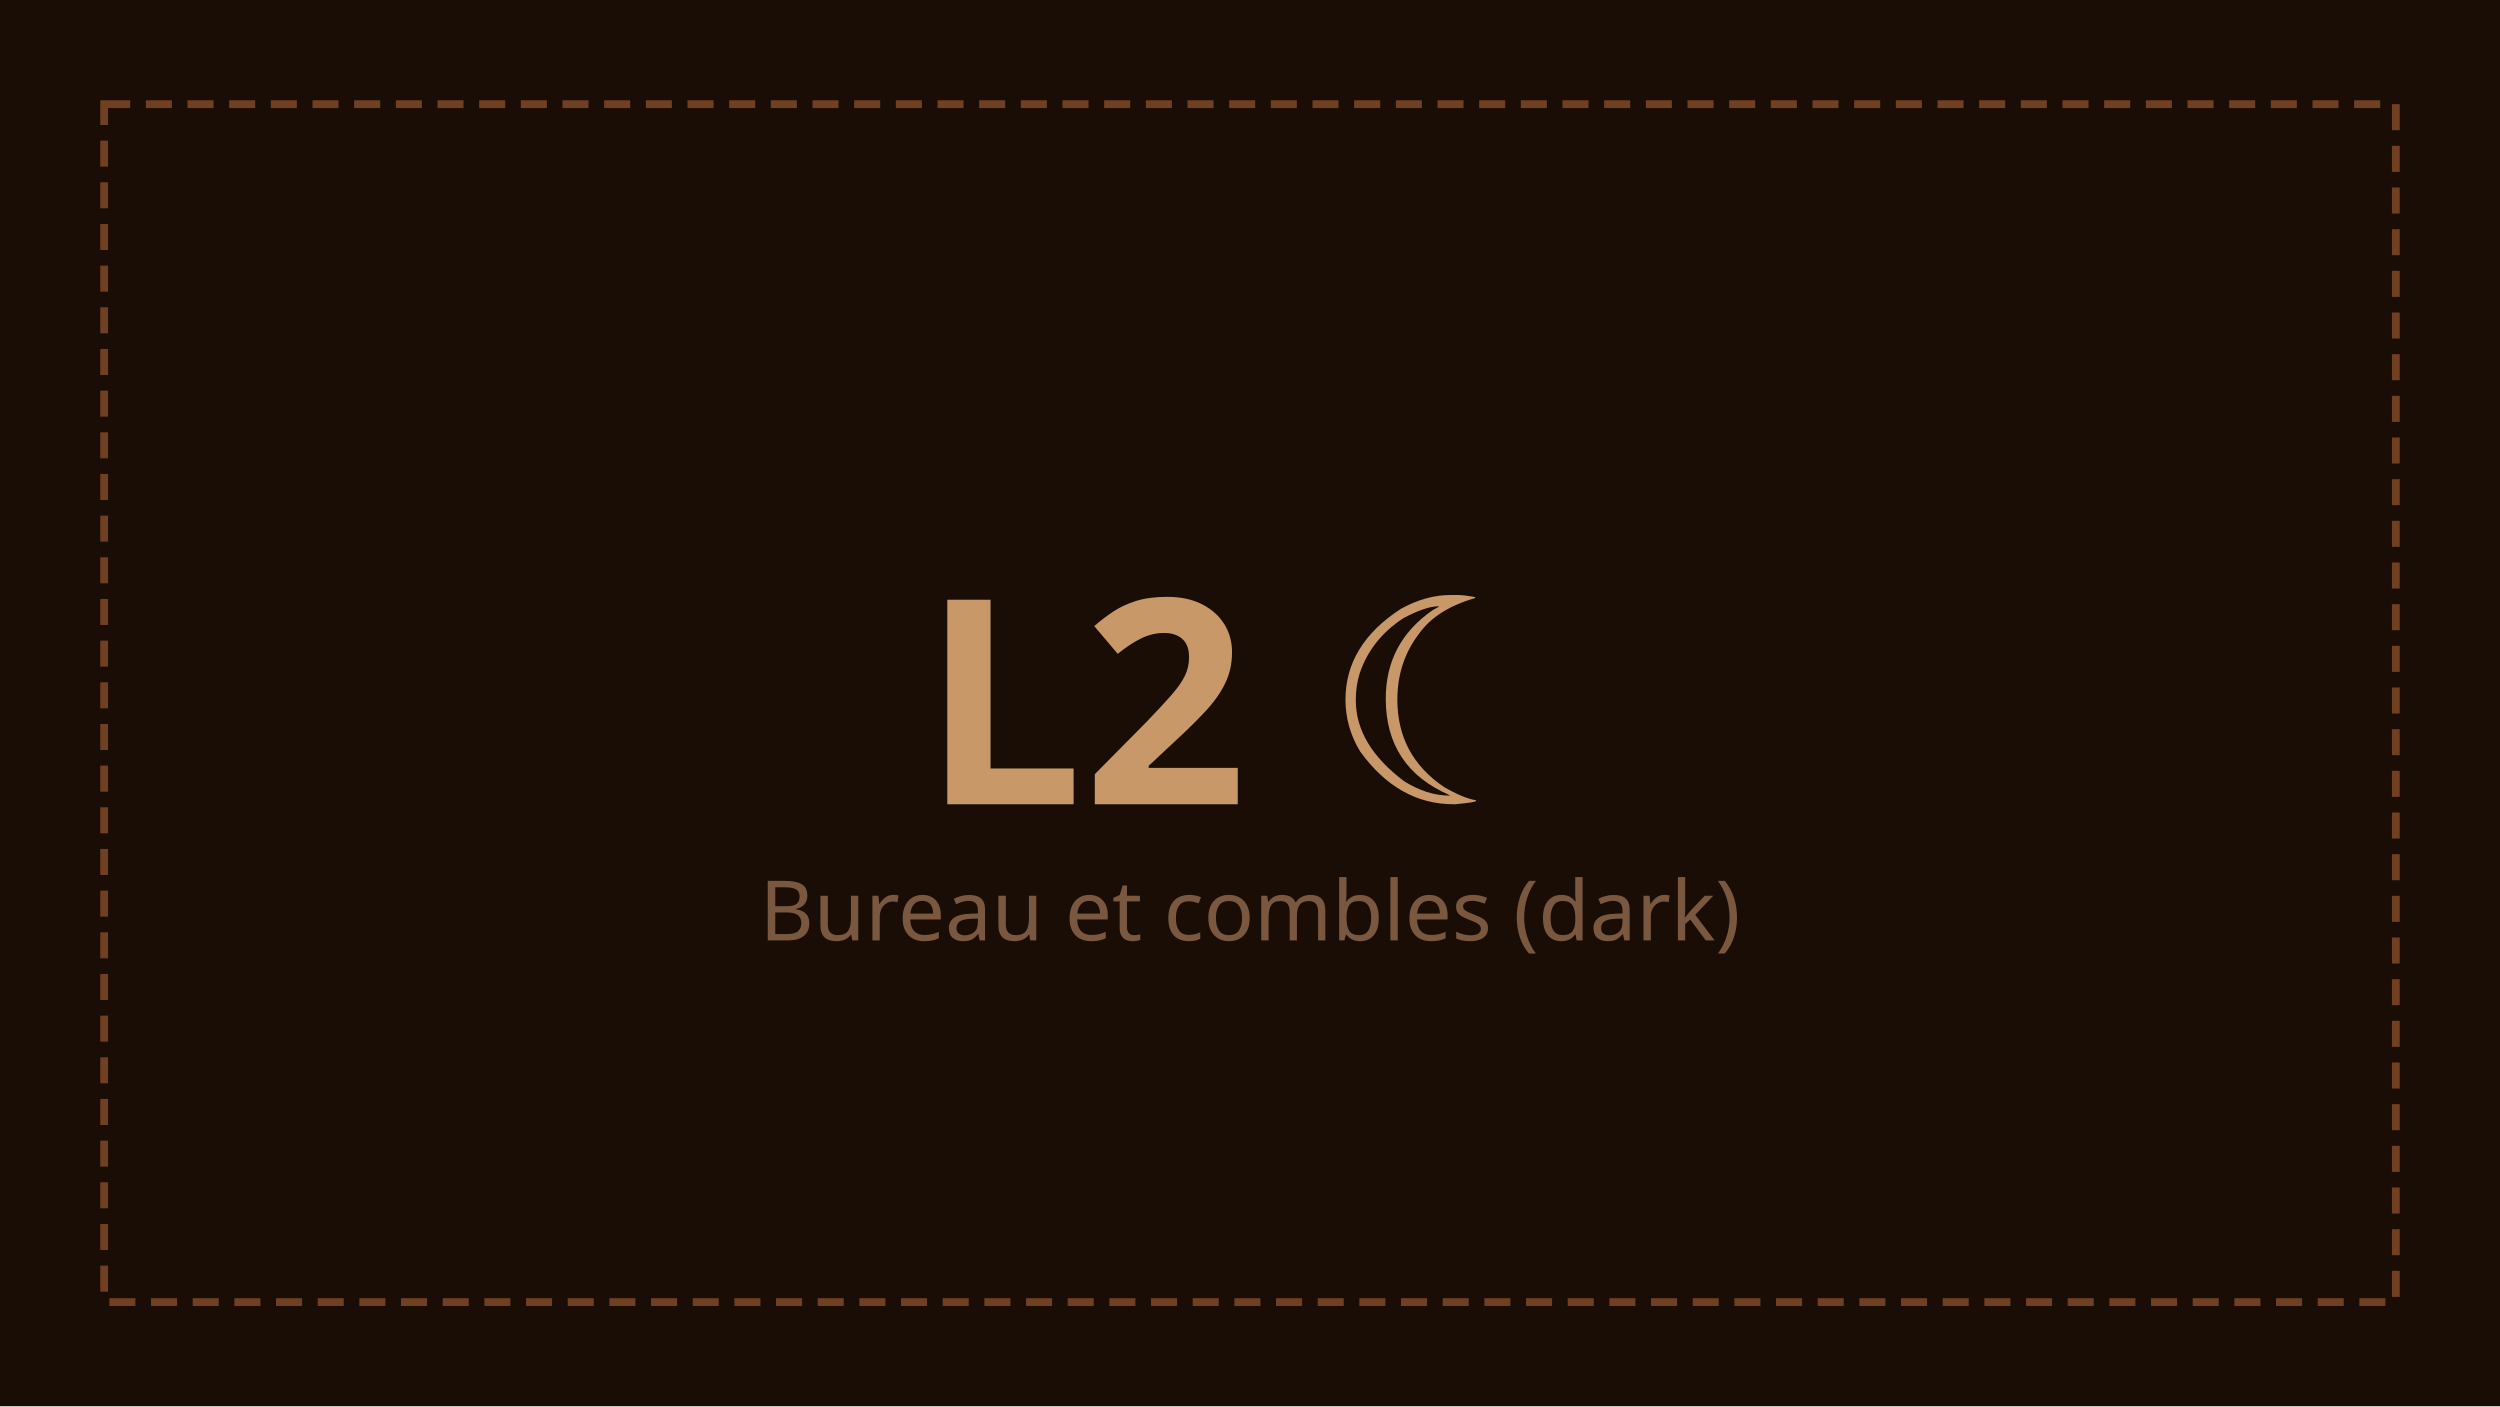
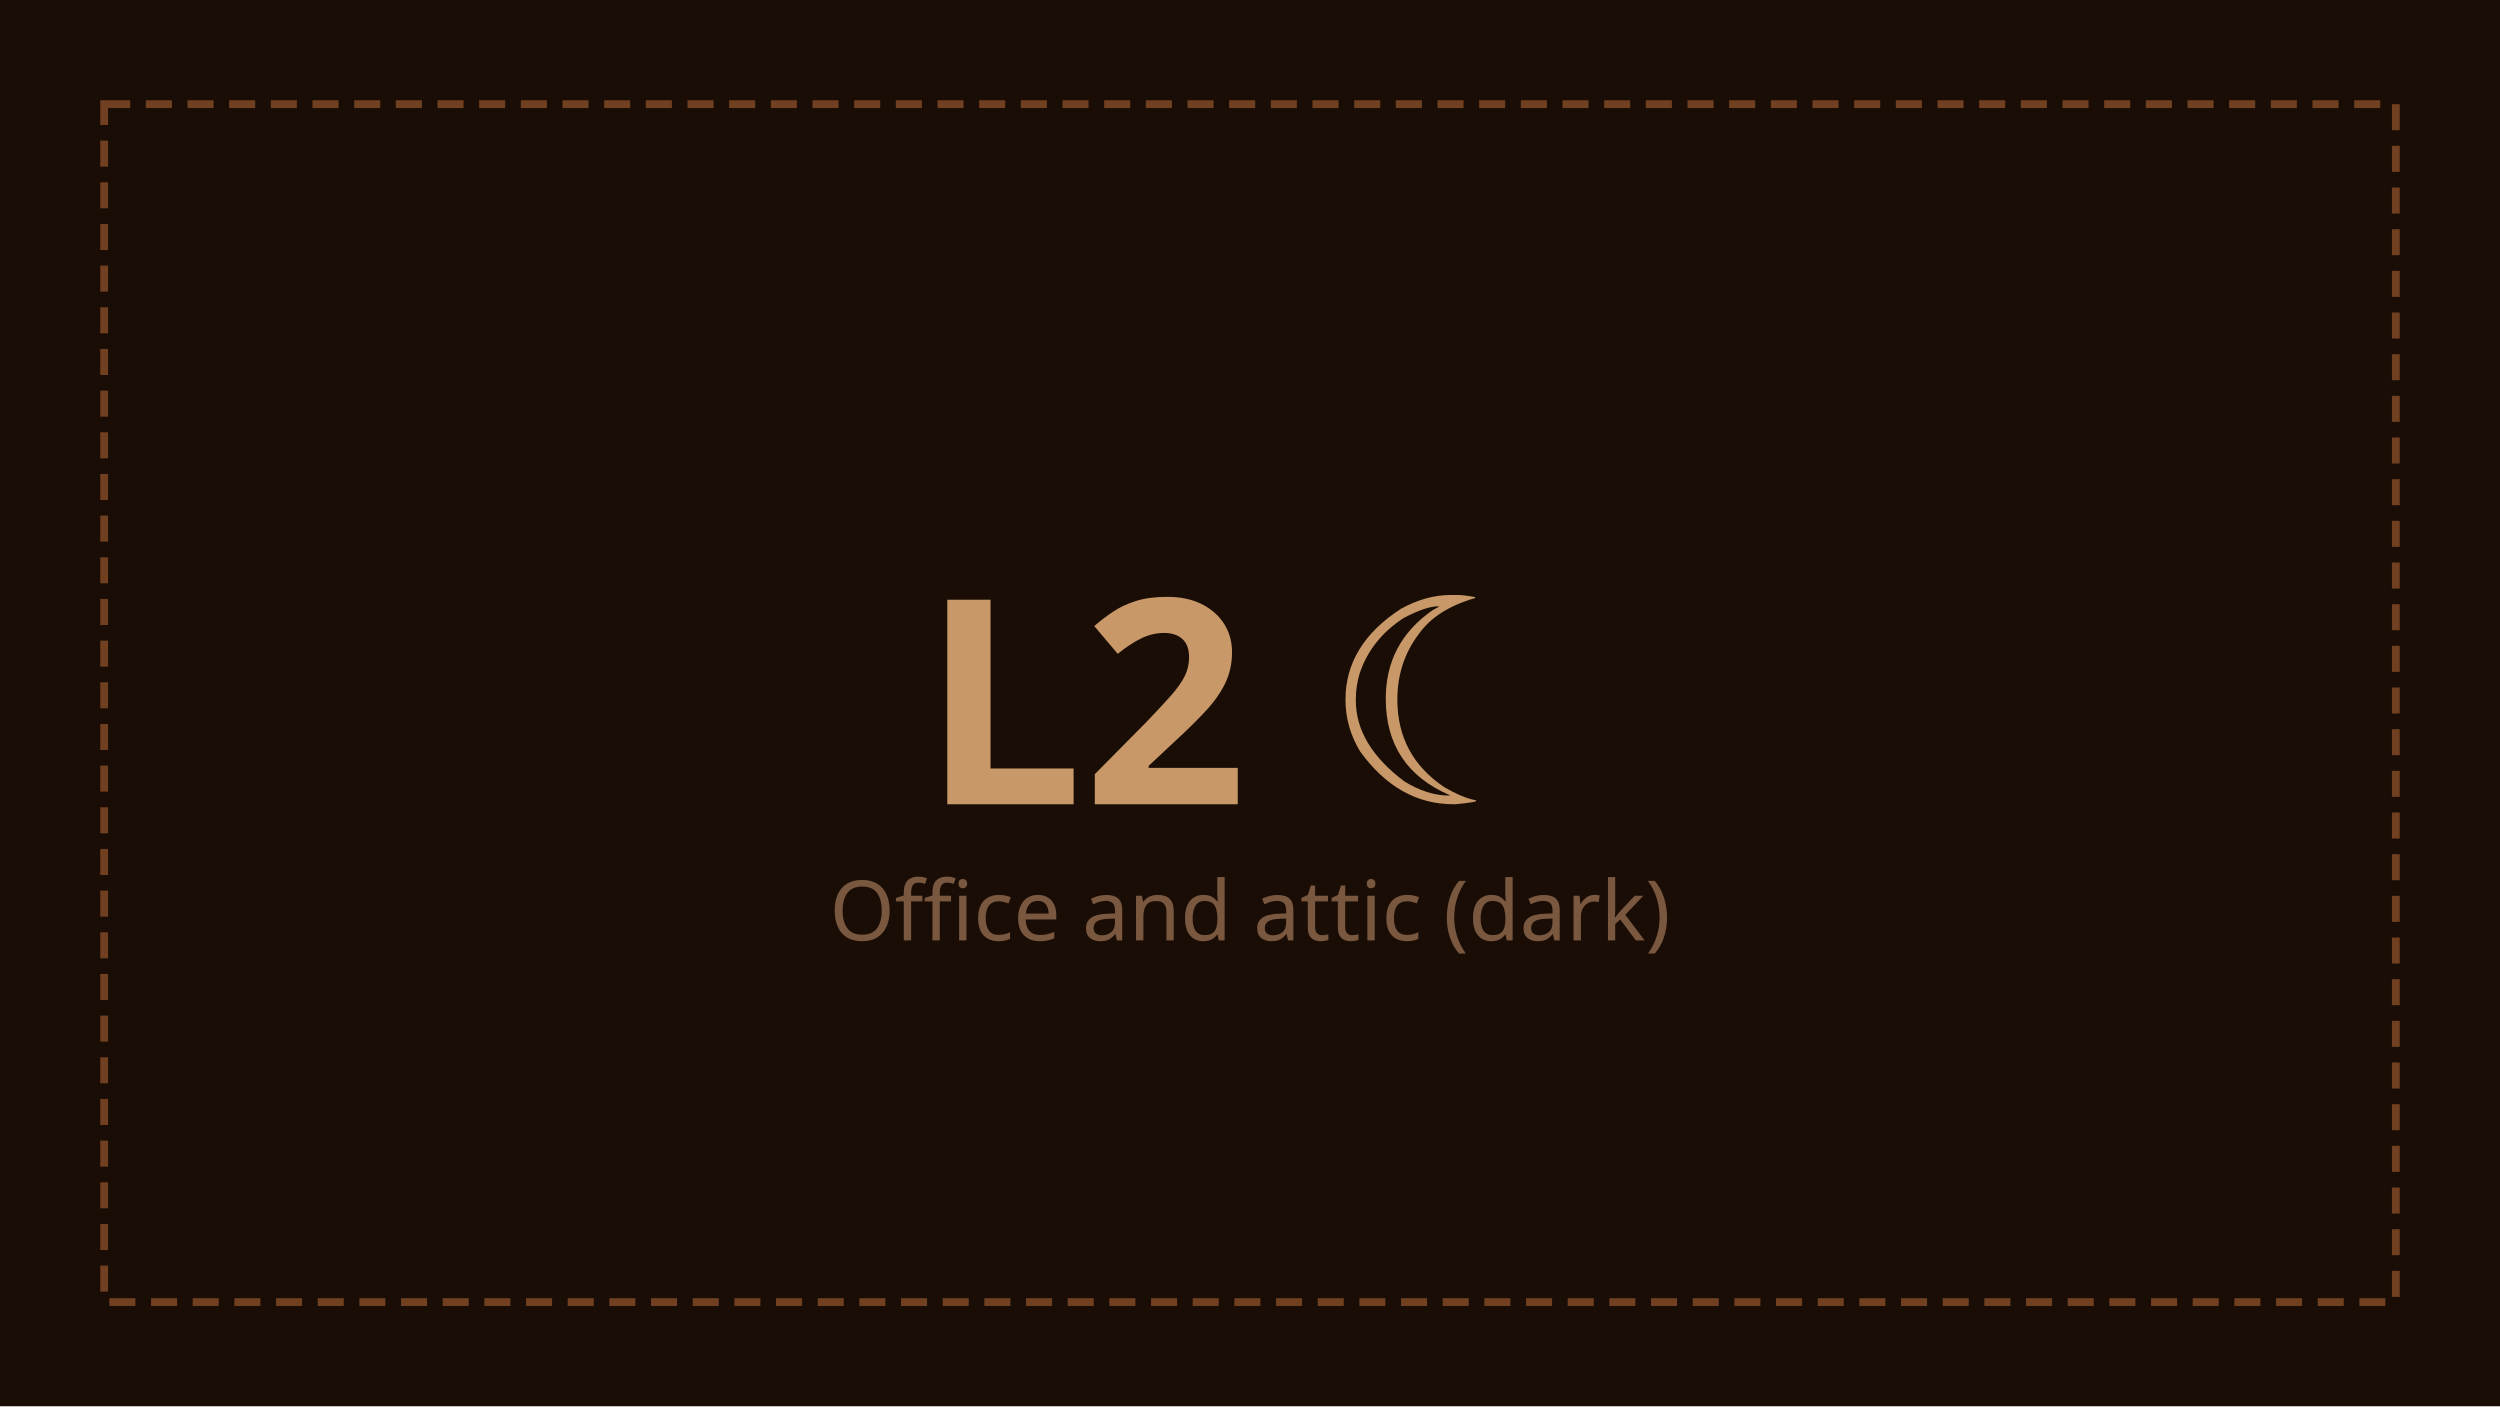
<svg xmlns="http://www.w3.org/2000/svg" viewBox="0 0 1920 1080" preserveAspectRatio="xMidYMid meet">
  <rect width="1920" height="1080" fill="#1a0d05" />
  <rect x="80" y="80" width="1760" height="920" fill="none" stroke="#704020" stroke-width="6" stroke-dasharray="20 12" />
  <text x="960" y="540" font-family="sans-serif" font-size="220" font-weight="700" text-anchor="middle" dominant-baseline="middle" fill="#c89868">L2 ☾</text>
-   <text x="960" y="700" font-family="sans-serif" font-size="64" text-anchor="middle" dominant-baseline="middle" fill="#7a5840">Bureau et combles (dark)</text>
+   <text x="960" y="700" font-family="sans-serif" font-size="64" text-anchor="middle" dominant-baseline="middle" fill="#7a5840">Office and attic (dark)</text>
</svg>
